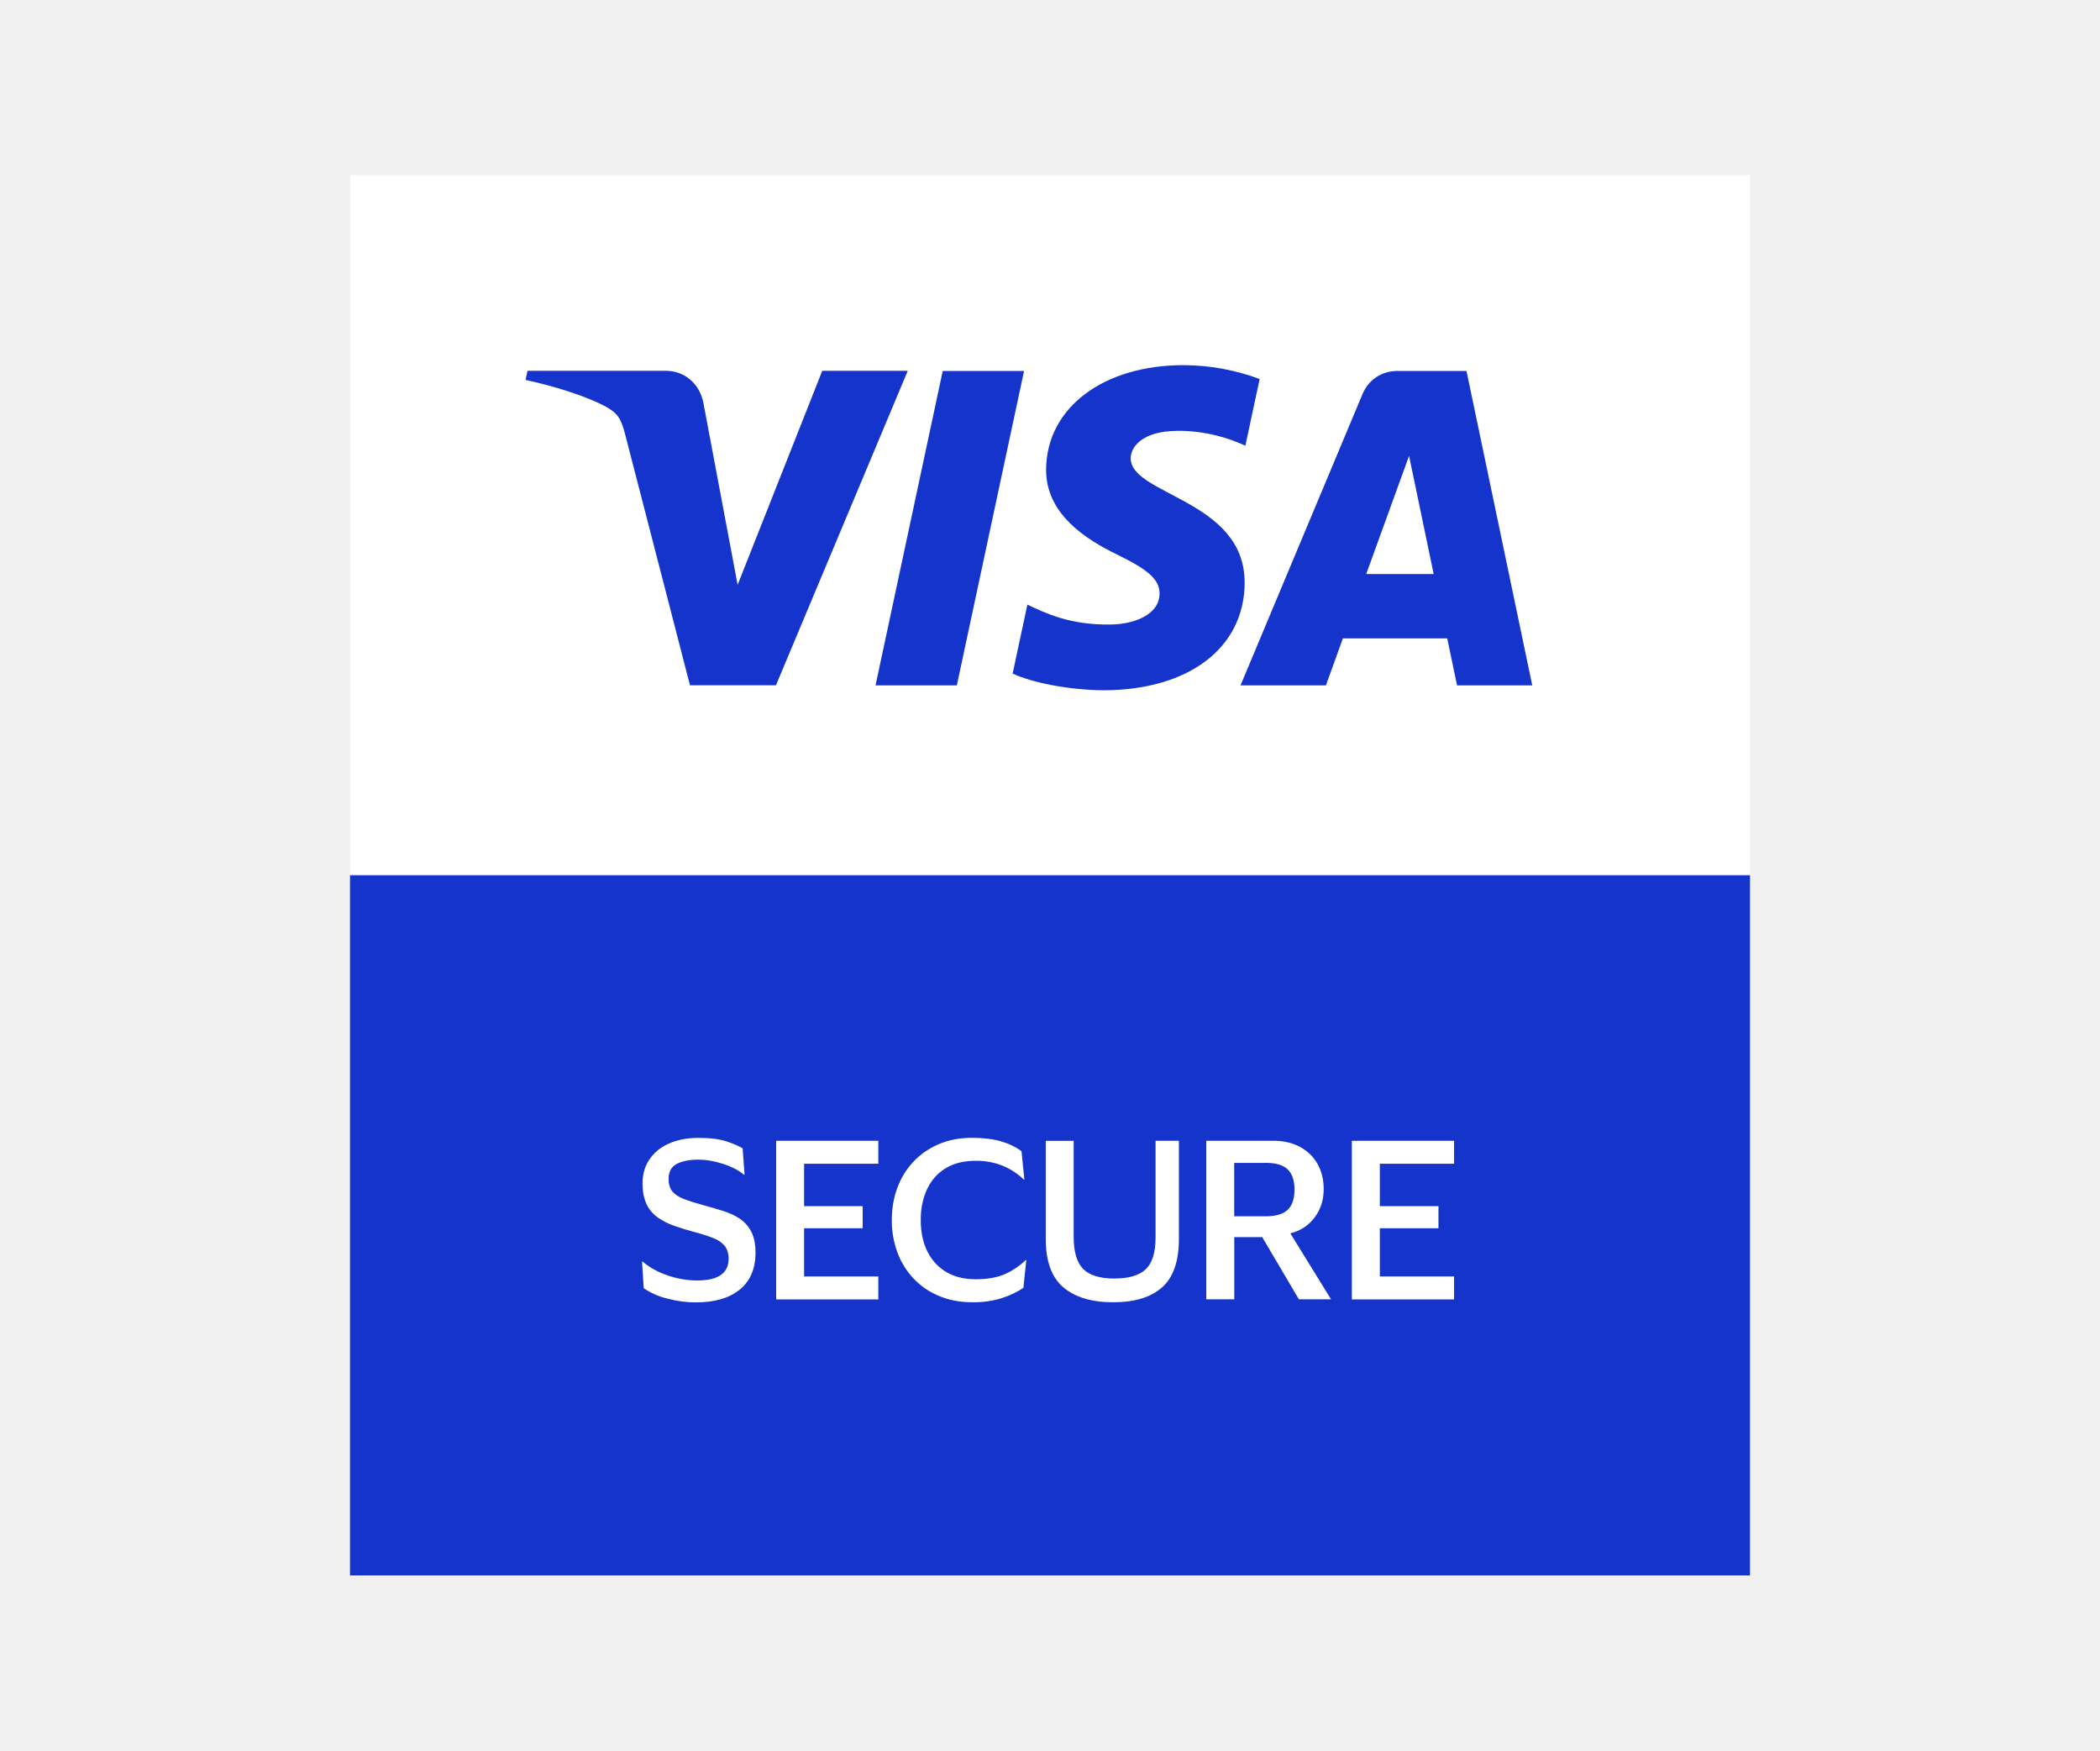
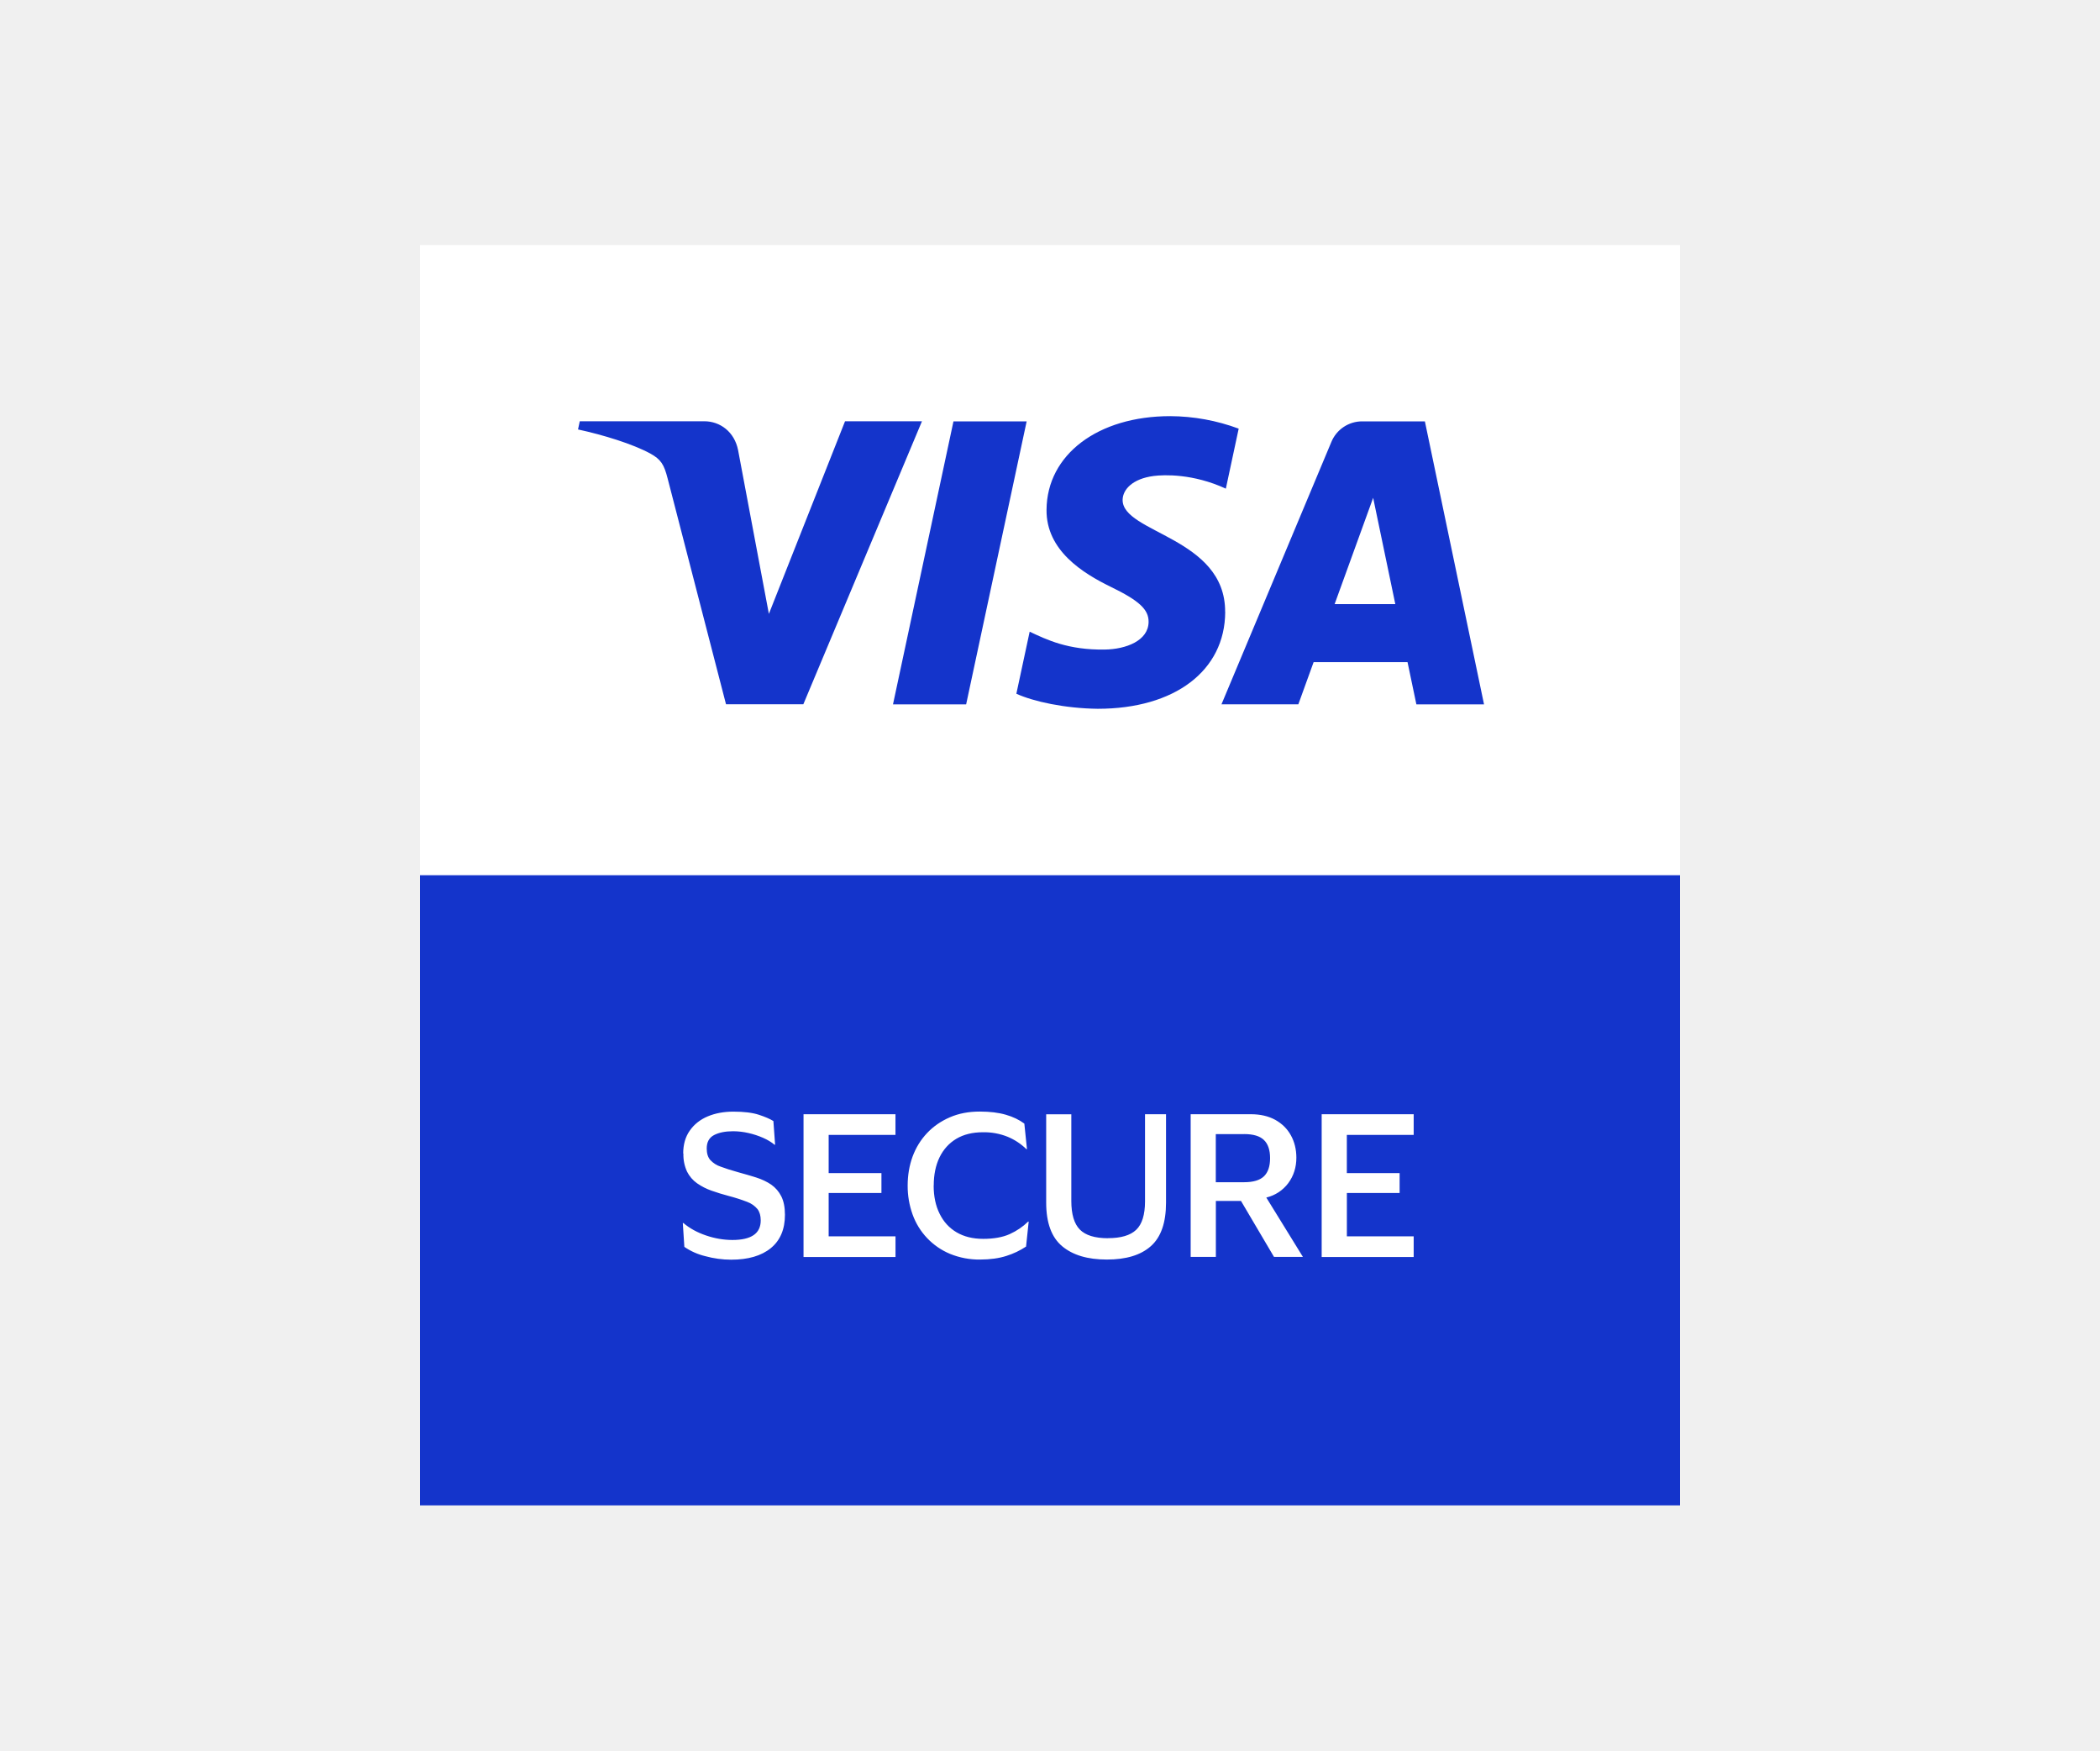
<svg xmlns="http://www.w3.org/2000/svg" width="60" height="50" fill="none" viewBox="0 0 60 50">
-   <path fill="#fff" d="M50 5H10v40h40z" />
-   <path fill="#1434cb" d="M50 25H10v20h40zM25.936 10.592l-3.766 8.982h-2.456l-1.853-7.168c-.113-.44-.21-.602-.552-.79-.56-.303-1.48-.588-2.292-.764l.054-.26h3.954c.503 0 .957.335 1.072.915l.978 5.198 2.418-6.113h2.443m9.624 6.05c.01-2.37-3.277-2.5-3.254-3.561.008-.322.313-.665.985-.752.334-.042 1.25-.077 2.291.402l.408-1.905a6.3 6.3 0 0 0-2.173-.396c-2.297 0-3.913 1.22-3.928 2.97-.014 1.293 1.154 2.014 2.035 2.444.907.44 1.21.723 1.206 1.115-.006.602-.724.87-1.39.88-1.17.017-1.847-.316-2.386-.568l-.422 1.97c.543.248 1.545.464 2.584.476 2.442 0 4.038-1.206 4.046-3.073m6.067 2.934h2.15L41.9 10.596H39.92c-.447 0-.823.258-.99.658l-3.487 8.324h2.44l.485-1.342h2.982l.28 1.342zm-2.594-3.182 1.224-3.374.703 3.374zm-9.776-5.8-1.921 8.982h-2.323l1.92-8.982z" />
-   <path fill="#fff" d="M18.356 33.832q0-.431.208-.727.21-.299.57-.45.359-.152.814-.152.505 0 .808.099.3.099.462.2l.055.751h-.018a1.5 1.5 0 0 0-.366-.22 2.6 2.6 0 0 0-.462-.151 2 2 0 0 0-.483-.057q-.375 0-.608.121-.233.123-.233.427 0 .233.111.363.11.132.332.214.221.085.547.174.309.085.582.17.271.087.475.226a1 1 0 0 1 .319.37q.116.23.117.588 0 .691-.45 1.058-.451.367-1.26.366-.406 0-.817-.111a2 2 0 0 1-.667-.295l-.048-.758h.018q.297.252.715.394t.84.144q.9 0 .9-.62a.6.6 0 0 0-.102-.358.76.76 0 0 0-.327-.23 5 5 0 0 0-.59-.188 7 7 0 0 1-.541-.168 1.9 1.9 0 0 1-.459-.232 1 1 0 0 1-.319-.37 1.3 1.3 0 0 1-.117-.578zM22.176 37.115v-4.53h2.919v.657h-2.121v1.21h1.674v.633h-1.674v1.376h2.121v.656h-2.92zM26.307 34.85q0 .513.188.893.188.381.539.59t.847.208c.329 0 .618-.05.84-.151a2.1 2.1 0 0 0 .584-.396h.018l-.083.792q-.263.179-.62.295a2.7 2.7 0 0 1-.835.117q-.536 0-.961-.182a2.1 2.1 0 0 1-.727-.5 2.2 2.2 0 0 1-.459-.748 2.6 2.6 0 0 1-.158-.918c0-.325.053-.636.158-.92q.158-.428.459-.746.3-.319.723-.501.424-.182.953-.182.477 0 .823.099.344.1.59.283l.082.81h-.018a1.9 1.9 0 0 0-.59-.39 2 2 0 0 0-.792-.145q-.494-.001-.842.208-.348.208-.533.59a2 2 0 0 0-.184.892zM31.843 36.52q.614-.001.893-.265.279-.265.28-.903v-2.766h.667v2.806q0 .953-.48 1.38t-1.399.426c-.612 0-1.08-.141-1.418-.422q-.506-.425-.507-1.382v-2.806h.798v2.747q0 .638.27.911.27.274.892.275zM34.465 37.115v-4.53h1.913q.447 0 .772.179.324.178.497.49.173.313.173.708.001.464-.256.81-.258.346-.697.458l1.162 1.883h-.918l-1.048-1.776h-.798v1.776h-.798zm1.699-3.897h-.901v1.525h.9q.435 0 .63-.187.193-.188.193-.576t-.194-.576-.628-.188zM38.624 37.115v-4.53h2.921v.657h-2.121v1.21h1.675v.633h-1.675v1.376h2.121v.656h-2.921z" />
+   <path fill="#fff" d="M48 7H12v36h36z" />
+   <path fill="#1434cb" d="M48 25H12v18h36zM26.342 12.033l-3.389 8.083h-2.21l-1.668-6.45c-.102-.397-.189-.542-.496-.712-.504-.272-1.333-.529-2.064-.687l.05-.234h3.557c.453 0 .862.302.966.823l.88 4.679 2.176-5.502h2.198m8.662 5.445c.01-2.133-2.949-2.25-2.929-3.205.007-.29.282-.598.887-.677.3-.038 1.126-.069 2.062.362l.367-1.714a5.7 5.7 0 0 0-1.956-.357c-2.067 0-3.522 1.098-3.534 2.673-.013 1.164 1.038 1.813 1.83 2.2.817.396 1.09.65 1.086 1.004-.005.541-.651.781-1.251.79-1.053.017-1.662-.283-2.147-.51l-.38 1.772c.489.224 1.39.419 2.325.43 2.198 0 3.635-1.086 3.642-2.766m5.46 2.64h1.935l-1.69-8.084h-1.783a.95.95 0 0 0-.891.593l-3.138 7.49h2.196l.437-1.206h2.683l.253 1.207zm-2.334-2.864 1.101-3.036.633 3.036zm-8.799-5.22-1.729 8.084h-2.09l1.728-8.084z" />
+   <path fill="#fff" d="M19.52 32.949q0-.387.188-.654.188-.269.512-.406.325-.136.733-.136.454 0 .727.089.27.088.417.18l.049.676h-.017q-.134-.112-.329-.198a2.3 2.3 0 0 0-.416-.136 2 2 0 0 0-.435-.051q-.337 0-.547.109-.21.11-.21.383 0 .21.1.328a.7.7 0 0 0 .3.192q.198.075.492.157.278.076.524.153.243.078.427.203a.9.9 0 0 1 .287.333q.105.207.105.529 0 .622-.405.953-.406.33-1.134.329a2.8 2.8 0 0 1-.735-.1 1.8 1.8 0 0 1-.6-.266l-.044-.681h.017q.267.226.643.354.376.129.757.13.81 0 .809-.559 0-.2-.091-.322a.7.7 0 0 0-.295-.207 5 5 0 0 0-.53-.17 6 6 0 0 1-.488-.15 1.7 1.7 0 0 1-.413-.21.9.9 0 0 1-.287-.332 1.14 1.14 0 0 1-.105-.52zM22.958 35.904v-4.077h2.627v.591h-1.909v1.09h1.508v.569h-1.508v1.238h1.91v.59h-2.628zM26.676 33.866q0 .462.17.803.168.344.485.531t.762.187c.296 0 .556-.045.756-.136q.3-.136.525-.356h.017l-.075.712a2.2 2.2 0 0 1-.558.266q-.322.104-.75.105a2.2 2.2 0 0 1-.866-.163 1.92 1.92 0 0 1-1.068-1.124 2.4 2.4 0 0 1-.141-.826c0-.292.047-.572.141-.829q.143-.384.413-.67t.651-.451.858-.164q.43 0 .74.09.31.089.531.254l.075.729h-.017a1.7 1.7 0 0 0-.53-.351 1.8 1.8 0 0 0-.713-.131q-.445 0-.759.187-.313.188-.48.531-.165.343-.165.804zM31.658 35.367q.554 0 .804-.238.252-.239.253-.812v-2.49h.6v2.526q0 .858-.433 1.242-.431.384-1.258.383c-.551 0-.973-.127-1.276-.38q-.456-.381-.457-1.243v-2.526h.718v2.473q0 .573.244.82.243.246.802.247zM34.019 35.904v-4.077h1.721q.402 0 .695.16.292.162.447.442.156.282.157.637 0 .417-.231.729a1.1 1.1 0 0 1-.628.412l1.046 1.695H36.4l-.943-1.598h-.718v1.598h-.719zm1.529-3.508h-.811v1.373h.81q.391 0 .566-.169t.175-.518-.175-.518q-.174-.17-.565-.17zM37.762 35.904v-4.077h2.629v.591h-1.91v1.09h1.508v.569h-1.507v1.238h1.909v.59h-2.63z" />
</svg>
